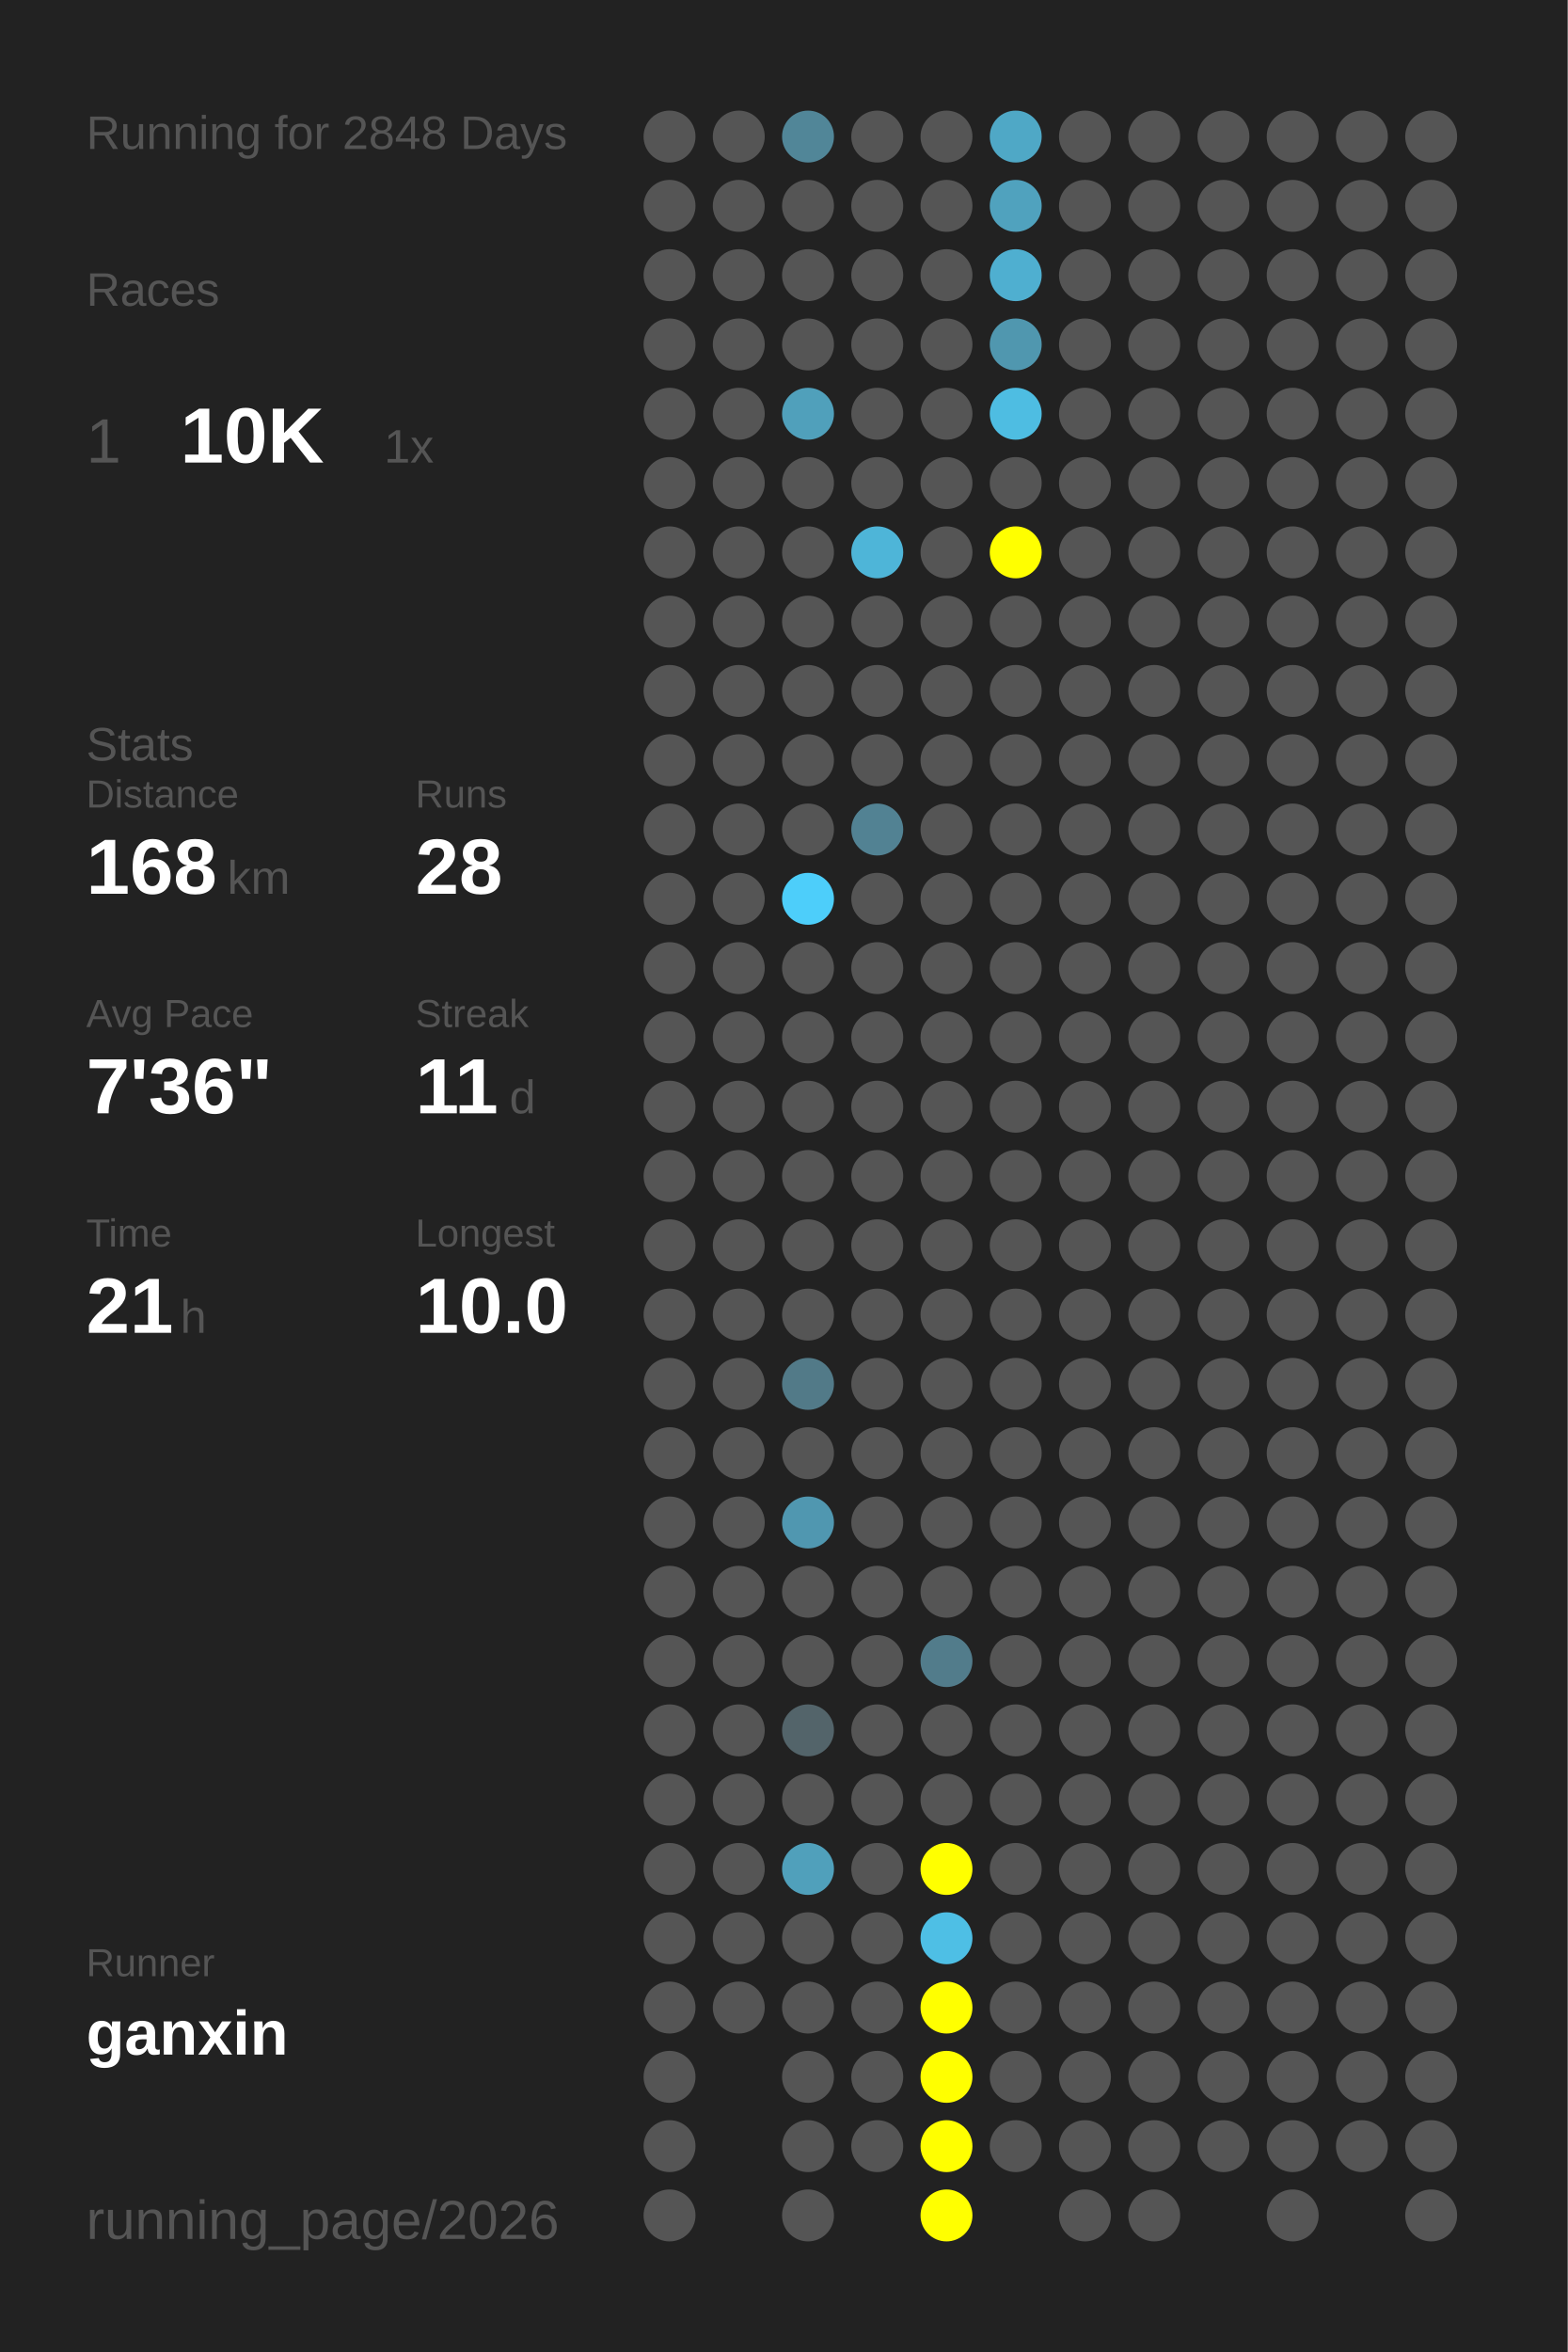
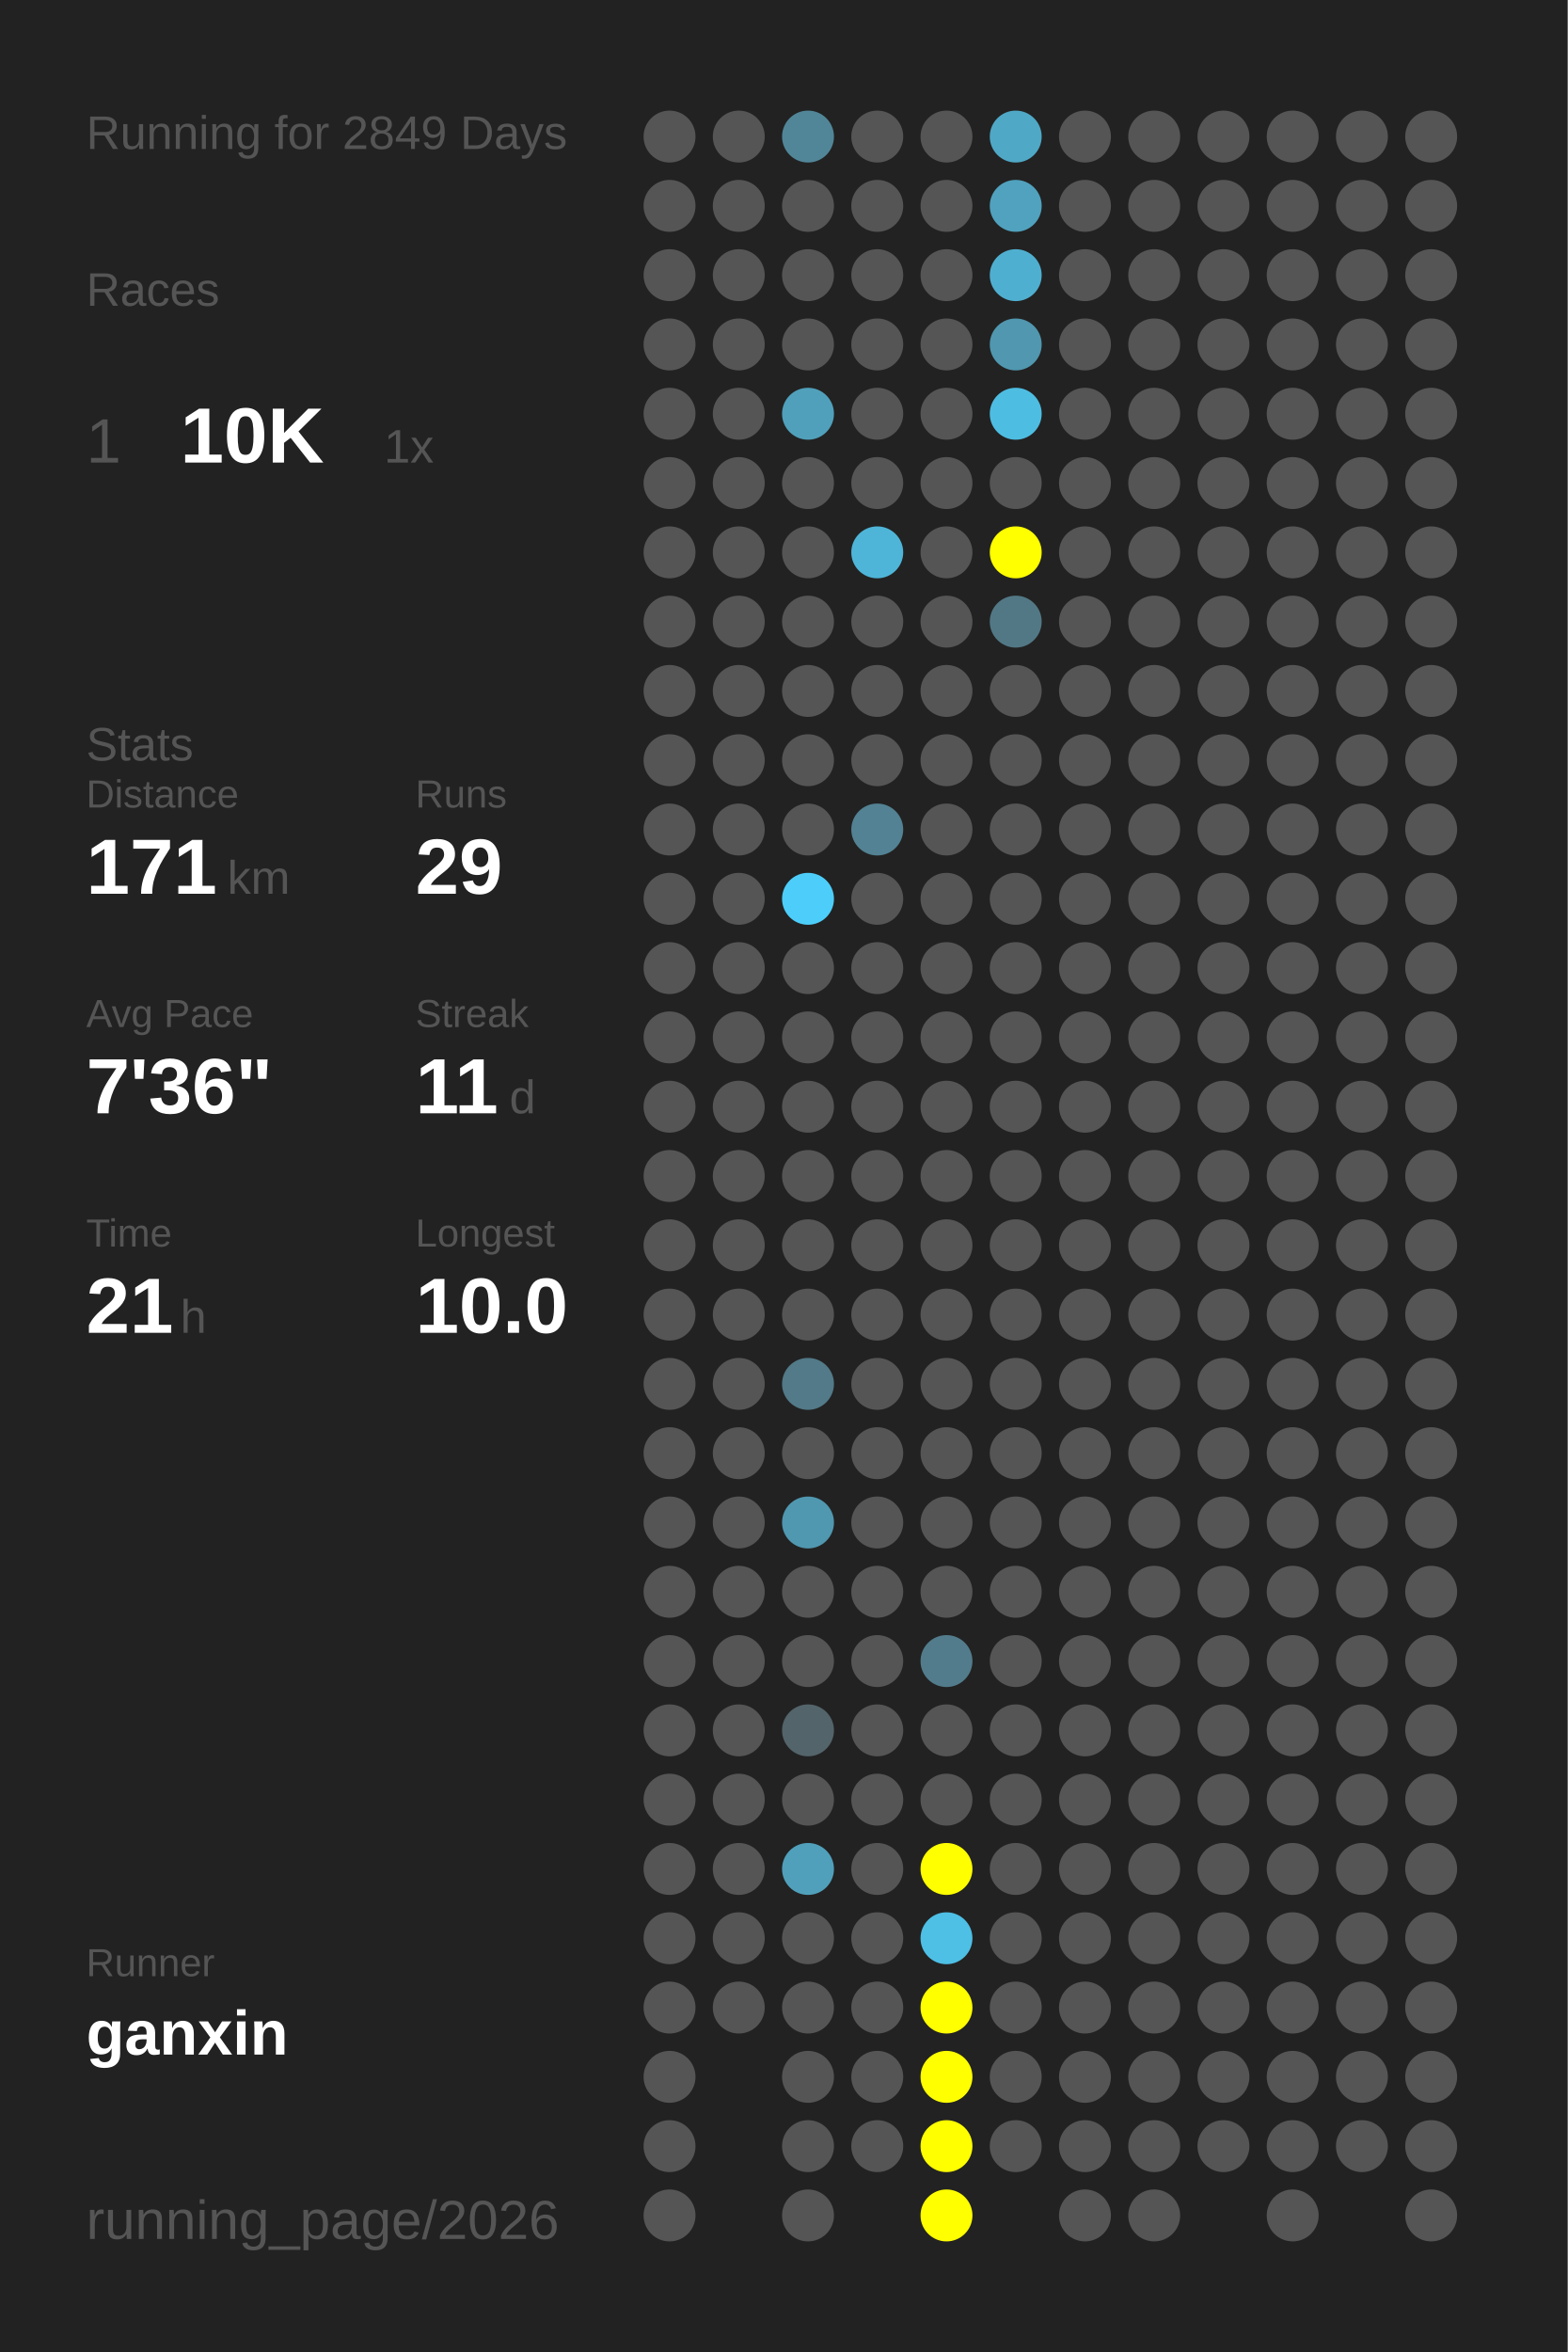
<svg xmlns="http://www.w3.org/2000/svg" baseProfile="full" height="300mm" version="1.1" viewBox="0,0,200,300" width="200mm">
  <defs />
  <rect fill="#222222" height="300" width="200" x="0" y="0" />
-   <text fill="#555555" style="font-size:6px; font-family:Arial;" x="11" y="19">Running for 2848 Days</text>
+   <text fill="#555555" style="font-size:6px; font-family:Arial;" x="11" y="19">Running for 2849 Days</text>
  <text fill="#555555" style="font-size:6px; font-family:Arial;" x="11" y="39">Races</text>
  <text fill="#555555" style="font-size:8px; font-family:Arial;" x="11" y="59">1</text>
  <text fill="#FFFFFF" style="font-size:10px; font-family:Arial; font-weight:bold;" x="23" y="59">10K</text>
  <text fill="#555555" style="font-size:6px; font-family:Arial;" x="49" y="59">1x</text>
  <text fill="#555555" style="font-size:6px; font-family:Arial;" x="11" y="97">Stats</text>
  <text fill="#555555" style="font-size:5px; font-family:Arial;" x="11" y="103">Distance</text>
-   <text fill="#FFFFFF" style="font-size:10px; font-family:Arial; font-weight:bold;" x="11" y="114">168</text>
+   <text fill="#FFFFFF" style="font-size:10px; font-family:Arial; font-weight:bold;" x="11" y="114">171</text>
  <text fill="#555555" style="font-size:6px; font-family:Arial;" x="29" y="114">km</text>
  <text fill="#555555" style="font-size:5px; font-family:Arial;" x="53" y="103">Runs</text>
-   <text fill="#FFFFFF" style="font-size:10px; font-family:Arial; font-weight:bold;" x="53" y="114">28</text>
+   <text fill="#FFFFFF" style="font-size:10px; font-family:Arial; font-weight:bold;" x="53" y="114">29</text>
  <text fill="#555555" style="font-size:5px; font-family:Arial;" x="11" y="131">Avg Pace</text>
  <text fill="#FFFFFF" style="font-size:10px; font-family:Arial; font-weight:bold;" x="11" y="142">7'36"</text>
  <text fill="#555555" style="font-size:5px; font-family:Arial;" x="53" y="131">Streak</text>
  <text fill="#FFFFFF" style="font-size:10px; font-family:Arial; font-weight:bold;" x="53" y="142">11</text>
  <text fill="#555555" style="font-size:6px; font-family:Arial;" x="65" y="142">d</text>
  <text fill="#555555" style="font-size:5px; font-family:Arial;" x="11" y="159">Time</text>
  <text fill="#FFFFFF" style="font-size:10px; font-family:Arial; font-weight:bold;" x="11" y="170">21</text>
  <text fill="#555555" style="font-size:6px; font-family:Arial;" x="23" y="170">h</text>
  <text fill="#555555" style="font-size:5px; font-family:Arial;" x="53" y="159">Longest</text>
  <text fill="#FFFFFF" style="font-size:10px; font-family:Arial; font-weight:bold;" x="53" y="170">10.0</text>
  <text fill="#555555" style="font-size:5px; font-family:Arial;" x="11" y="252.065">Runner</text>
  <text fill="#FFFFFF" style="font-size:8px; font-family:Arial; font-weight:bold;" x="11" y="262.065">ganxin</text>
  <text fill="#555555" style="font-size:7px; font-family:Arial;" x="11" y="285.581">running_page/2026</text>
  <circle cx="85.417" cy="17.419" fill="#555555" r="3.312" />
  <circle cx="85.417" cy="26.258" fill="#555555" r="3.312" />
  <circle cx="85.417" cy="35.097" fill="#555555" r="3.312" />
  <circle cx="85.417" cy="43.935" fill="#555555" r="3.312" />
  <circle cx="85.417" cy="52.774" fill="#555555" r="3.312" />
  <circle cx="85.417" cy="61.613" fill="#555555" r="3.312" />
  <circle cx="85.417" cy="70.452" fill="#555555" r="3.312" />
  <circle cx="85.417" cy="79.29" fill="#555555" r="3.312" />
  <circle cx="85.417" cy="88.129" fill="#555555" r="3.312" />
  <circle cx="85.417" cy="96.968" fill="#555555" r="3.312" />
  <circle cx="85.417" cy="105.806" fill="#555555" r="3.312" />
  <circle cx="85.417" cy="114.645" fill="#555555" r="3.312" />
  <circle cx="85.417" cy="123.484" fill="#555555" r="3.312" />
  <circle cx="85.417" cy="132.323" fill="#555555" r="3.312" />
  <circle cx="85.417" cy="141.161" fill="#555555" r="3.312" />
  <circle cx="85.417" cy="150" fill="#555555" r="3.312" />
  <circle cx="85.417" cy="158.839" fill="#555555" r="3.312" />
  <circle cx="85.417" cy="167.677" fill="#555555" r="3.312" />
  <circle cx="85.417" cy="176.516" fill="#555555" r="3.312" />
  <circle cx="85.417" cy="185.355" fill="#555555" r="3.312" />
  <circle cx="85.417" cy="194.194" fill="#555555" r="3.312" />
  <circle cx="85.417" cy="203.032" fill="#555555" r="3.312" />
  <circle cx="85.417" cy="211.871" fill="#555555" r="3.312" />
  <circle cx="85.417" cy="220.71" fill="#555555" r="3.312" />
  <circle cx="85.417" cy="229.548" fill="#555555" r="3.312" />
  <circle cx="85.417" cy="238.387" fill="#555555" r="3.312" />
  <circle cx="85.417" cy="247.226" fill="#555555" r="3.312" />
  <circle cx="85.417" cy="256.065" fill="#555555" r="3.312" />
  <circle cx="85.417" cy="264.903" fill="#555555" r="3.312" />
  <circle cx="85.417" cy="273.742" fill="#555555" r="3.312" />
  <circle cx="85.417" cy="282.581" fill="#555555" r="3.312" />
  <circle cx="94.25" cy="17.419" fill="#555555" r="3.312" />
  <circle cx="94.25" cy="26.258" fill="#555555" r="3.312" />
  <circle cx="94.25" cy="35.097" fill="#555555" r="3.312" />
  <circle cx="94.25" cy="43.935" fill="#555555" r="3.312" />
  <circle cx="94.25" cy="52.774" fill="#555555" r="3.312" />
  <circle cx="94.25" cy="61.613" fill="#555555" r="3.312" />
  <circle cx="94.25" cy="70.452" fill="#555555" r="3.312" />
  <circle cx="94.25" cy="79.29" fill="#555555" r="3.312" />
  <circle cx="94.25" cy="88.129" fill="#555555" r="3.312" />
  <circle cx="94.25" cy="96.968" fill="#555555" r="3.312" />
  <circle cx="94.25" cy="105.806" fill="#555555" r="3.312" />
  <circle cx="94.25" cy="114.645" fill="#555555" r="3.312" />
  <circle cx="94.25" cy="123.484" fill="#555555" r="3.312" />
  <circle cx="94.25" cy="132.323" fill="#555555" r="3.312" />
  <circle cx="94.25" cy="141.161" fill="#555555" r="3.312" />
  <circle cx="94.25" cy="150" fill="#555555" r="3.312" />
  <circle cx="94.25" cy="158.839" fill="#555555" r="3.312" />
  <circle cx="94.25" cy="167.677" fill="#555555" r="3.312" />
  <circle cx="94.25" cy="176.516" fill="#555555" r="3.312" />
  <circle cx="94.25" cy="185.355" fill="#555555" r="3.312" />
  <circle cx="94.25" cy="194.194" fill="#555555" r="3.312" />
  <circle cx="94.25" cy="203.032" fill="#555555" r="3.312" />
  <circle cx="94.25" cy="211.871" fill="#555555" r="3.312" />
  <circle cx="94.25" cy="220.71" fill="#555555" r="3.312" />
  <circle cx="94.25" cy="229.548" fill="#555555" r="3.312" />
  <circle cx="94.25" cy="238.387" fill="#555555" r="3.312" />
  <circle cx="94.25" cy="247.226" fill="#555555" r="3.312" />
  <circle cx="94.25" cy="256.065" fill="#555555" r="3.312" />
  <circle cx="103.083" cy="17.419" fill="#518698" r="3.312" />
  <circle cx="103.083" cy="26.258" fill="#555555" r="3.312" />
  <circle cx="103.083" cy="35.097" fill="#555555" r="3.312" />
  <circle cx="103.083" cy="43.935" fill="#555555" r="3.312" />
  <circle cx="103.083" cy="52.774" fill="#50a0bb" r="3.312" />
  <circle cx="103.083" cy="61.613" fill="#555555" r="3.312" />
  <circle cx="103.083" cy="70.452" fill="#555555" r="3.312" />
  <circle cx="103.083" cy="79.29" fill="#555555" r="3.312" />
  <circle cx="103.083" cy="88.129" fill="#555555" r="3.312" />
  <circle cx="103.083" cy="96.968" fill="#555555" r="3.312" />
  <circle cx="103.083" cy="105.806" fill="#555555" r="3.312" />
  <circle cx="103.083" cy="114.645" fill="#4dcefa" r="3.312" />
  <circle cx="103.083" cy="123.484" fill="#555555" r="3.312" />
  <circle cx="103.083" cy="132.323" fill="#555555" r="3.312" />
  <circle cx="103.083" cy="141.161" fill="#555555" r="3.312" />
  <circle cx="103.083" cy="150" fill="#555555" r="3.312" />
  <circle cx="103.083" cy="158.839" fill="#555555" r="3.312" />
  <circle cx="103.083" cy="167.677" fill="#555555" r="3.312" />
  <circle cx="103.083" cy="176.516" fill="#527a88" r="3.312" />
  <circle cx="103.083" cy="185.355" fill="#555555" r="3.312" />
  <circle cx="103.083" cy="194.194" fill="#5097b0" r="3.312" />
  <circle cx="103.083" cy="203.032" fill="#555555" r="3.312" />
  <circle cx="103.083" cy="211.871" fill="#555555" r="3.312" />
  <circle cx="103.083" cy="220.71" fill="#53646a" r="3.312" />
  <circle cx="103.083" cy="229.548" fill="#555555" r="3.312" />
  <circle cx="103.083" cy="238.387" fill="#50a0bb" r="3.312" />
  <circle cx="103.083" cy="247.226" fill="#555555" r="3.312" />
  <circle cx="103.083" cy="256.065" fill="#555555" r="3.312" />
  <circle cx="103.083" cy="264.903" fill="#555555" r="3.312" />
  <circle cx="103.083" cy="273.742" fill="#555555" r="3.312" />
  <circle cx="103.083" cy="282.581" fill="#555555" r="3.312" />
  <circle cx="111.917" cy="17.419" fill="#555555" r="3.312" />
  <circle cx="111.917" cy="26.258" fill="#555555" r="3.312" />
  <circle cx="111.917" cy="35.097" fill="#555555" r="3.312" />
  <circle cx="111.917" cy="43.935" fill="#555555" r="3.312" />
  <circle cx="111.917" cy="52.774" fill="#555555" r="3.312" />
  <circle cx="111.917" cy="61.613" fill="#555555" r="3.312" />
  <circle cx="111.917" cy="70.452" fill="#4eb5d8" r="3.312" />
  <circle cx="111.917" cy="79.29" fill="#555555" r="3.312" />
  <circle cx="111.917" cy="88.129" fill="#555555" r="3.312" />
  <circle cx="111.917" cy="96.968" fill="#555555" r="3.312" />
  <circle cx="111.917" cy="105.806" fill="#528293" r="3.312" />
  <circle cx="111.917" cy="114.645" fill="#555555" r="3.312" />
  <circle cx="111.917" cy="123.484" fill="#555555" r="3.312" />
  <circle cx="111.917" cy="132.323" fill="#555555" r="3.312" />
  <circle cx="111.917" cy="141.161" fill="#555555" r="3.312" />
  <circle cx="111.917" cy="150" fill="#555555" r="3.312" />
  <circle cx="111.917" cy="158.839" fill="#555555" r="3.312" />
  <circle cx="111.917" cy="167.677" fill="#555555" r="3.312" />
  <circle cx="111.917" cy="176.516" fill="#555555" r="3.312" />
  <circle cx="111.917" cy="185.355" fill="#555555" r="3.312" />
  <circle cx="111.917" cy="194.194" fill="#555555" r="3.312" />
  <circle cx="111.917" cy="203.032" fill="#555555" r="3.312" />
  <circle cx="111.917" cy="211.871" fill="#555555" r="3.312" />
  <circle cx="111.917" cy="220.71" fill="#555555" r="3.312" />
  <circle cx="111.917" cy="229.548" fill="#555555" r="3.312" />
  <circle cx="111.917" cy="238.387" fill="#555555" r="3.312" />
  <circle cx="111.917" cy="247.226" fill="#555555" r="3.312" />
  <circle cx="111.917" cy="256.065" fill="#555555" r="3.312" />
  <circle cx="111.917" cy="264.903" fill="#555555" r="3.312" />
  <circle cx="111.917" cy="273.742" fill="#555555" r="3.312" />
  <circle cx="120.75" cy="17.419" fill="#555555" r="3.312" />
  <circle cx="120.75" cy="26.258" fill="#555555" r="3.312" />
  <circle cx="120.75" cy="35.097" fill="#555555" r="3.312" />
  <circle cx="120.75" cy="43.935" fill="#555555" r="3.312" />
  <circle cx="120.75" cy="52.774" fill="#555555" r="3.312" />
  <circle cx="120.75" cy="61.613" fill="#555555" r="3.312" />
  <circle cx="120.75" cy="70.452" fill="#555555" r="3.312" />
  <circle cx="120.75" cy="79.29" fill="#555555" r="3.312" />
  <circle cx="120.75" cy="88.129" fill="#555555" r="3.312" />
  <circle cx="120.75" cy="96.968" fill="#555555" r="3.312" />
  <circle cx="120.75" cy="105.806" fill="#555555" r="3.312" />
  <circle cx="120.75" cy="114.645" fill="#555555" r="3.312" />
  <circle cx="120.75" cy="123.484" fill="#555555" r="3.312" />
  <circle cx="120.75" cy="132.323" fill="#555555" r="3.312" />
  <circle cx="120.75" cy="141.161" fill="#555555" r="3.312" />
  <circle cx="120.75" cy="150" fill="#555555" r="3.312" />
  <circle cx="120.75" cy="158.839" fill="#555555" r="3.312" />
  <circle cx="120.75" cy="167.677" fill="#555555" r="3.312" />
  <circle cx="120.75" cy="176.516" fill="#555555" r="3.312" />
  <circle cx="120.75" cy="185.355" fill="#555555" r="3.312" />
  <circle cx="120.75" cy="194.194" fill="#555555" r="3.312" />
  <circle cx="120.75" cy="203.032" fill="#555555" r="3.312" />
  <circle cx="120.75" cy="211.871" fill="#527c8b" r="3.312" />
  <circle cx="120.75" cy="220.71" fill="#555555" r="3.312" />
  <circle cx="120.75" cy="229.548" fill="#555555" r="3.312" />
  <circle cx="120.75" cy="238.387" fill="#FFFF00" r="3.312" />
  <circle cx="120.75" cy="247.226" fill="#4ebfe5" r="3.312" />
  <circle cx="120.75" cy="256.065" fill="#FFFF00" r="3.312" />
  <circle cx="120.75" cy="264.903" fill="#FFFF00" r="3.312" />
  <circle cx="120.75" cy="273.742" fill="#FFFF00" r="3.312" />
  <circle cx="120.75" cy="282.581" fill="#FFFF00" r="3.312" />
  <circle cx="129.583" cy="17.419" fill="#4fa8c6" r="3.312" />
  <circle cx="129.583" cy="26.258" fill="#50a2be" r="3.312" />
  <circle cx="129.583" cy="35.097" fill="#4fafd0" r="3.312" />
  <circle cx="129.583" cy="43.935" fill="#5097af" r="3.312" />
  <circle cx="129.583" cy="52.774" fill="#4ebde2" r="3.312" />
  <circle cx="129.583" cy="61.613" fill="#555555" r="3.312" />
  <circle cx="129.583" cy="70.452" fill="#FFFF00" r="3.312" />
-   <circle cx="129.583" cy="79.29" fill="#555555" r="3.312" />
+   <circle cx="129.583" cy="79.29" fill="#527885" r="3.312" />
  <circle cx="129.583" cy="88.129" fill="#555555" r="3.312" />
  <circle cx="129.583" cy="96.968" fill="#555555" r="3.312" />
  <circle cx="129.583" cy="105.806" fill="#555555" r="3.312" />
  <circle cx="129.583" cy="114.645" fill="#555555" r="3.312" />
  <circle cx="129.583" cy="123.484" fill="#555555" r="3.312" />
  <circle cx="129.583" cy="132.323" fill="#555555" r="3.312" />
  <circle cx="129.583" cy="141.161" fill="#555555" r="3.312" />
  <circle cx="129.583" cy="150" fill="#555555" r="3.312" />
  <circle cx="129.583" cy="158.839" fill="#555555" r="3.312" />
  <circle cx="129.583" cy="167.677" fill="#555555" r="3.312" />
  <circle cx="129.583" cy="176.516" fill="#555555" r="3.312" />
  <circle cx="129.583" cy="185.355" fill="#555555" r="3.312" />
  <circle cx="129.583" cy="194.194" fill="#555555" r="3.312" />
  <circle cx="129.583" cy="203.032" fill="#555555" r="3.312" />
  <circle cx="129.583" cy="211.871" fill="#555555" r="3.312" />
  <circle cx="129.583" cy="220.71" fill="#555555" r="3.312" />
  <circle cx="129.583" cy="229.548" fill="#555555" r="3.312" />
  <circle cx="129.583" cy="238.387" fill="#555555" r="3.312" />
  <circle cx="129.583" cy="247.226" fill="#555555" r="3.312" />
  <circle cx="129.583" cy="256.065" fill="#555555" r="3.312" />
  <circle cx="129.583" cy="264.903" fill="#555555" r="3.312" />
  <circle cx="129.583" cy="273.742" fill="#555555" r="3.312" />
  <circle cx="138.417" cy="17.419" fill="#555555" r="3.312" />
  <circle cx="138.417" cy="26.258" fill="#555555" r="3.312" />
  <circle cx="138.417" cy="35.097" fill="#555555" r="3.312" />
  <circle cx="138.417" cy="43.935" fill="#555555" r="3.312" />
  <circle cx="138.417" cy="52.774" fill="#555555" r="3.312" />
  <circle cx="138.417" cy="61.613" fill="#555555" r="3.312" />
  <circle cx="138.417" cy="70.452" fill="#555555" r="3.312" />
  <circle cx="138.417" cy="79.29" fill="#555555" r="3.312" />
  <circle cx="138.417" cy="88.129" fill="#555555" r="3.312" />
  <circle cx="138.417" cy="96.968" fill="#555555" r="3.312" />
  <circle cx="138.417" cy="105.806" fill="#555555" r="3.312" />
  <circle cx="138.417" cy="114.645" fill="#555555" r="3.312" />
  <circle cx="138.417" cy="123.484" fill="#555555" r="3.312" />
  <circle cx="138.417" cy="132.323" fill="#555555" r="3.312" />
  <circle cx="138.417" cy="141.161" fill="#555555" r="3.312" />
  <circle cx="138.417" cy="150" fill="#555555" r="3.312" />
  <circle cx="138.417" cy="158.839" fill="#555555" r="3.312" />
  <circle cx="138.417" cy="167.677" fill="#555555" r="3.312" />
  <circle cx="138.417" cy="176.516" fill="#555555" r="3.312" />
  <circle cx="138.417" cy="185.355" fill="#555555" r="3.312" />
  <circle cx="138.417" cy="194.194" fill="#555555" r="3.312" />
  <circle cx="138.417" cy="203.032" fill="#555555" r="3.312" />
  <circle cx="138.417" cy="211.871" fill="#555555" r="3.312" />
  <circle cx="138.417" cy="220.71" fill="#555555" r="3.312" />
  <circle cx="138.417" cy="229.548" fill="#555555" r="3.312" />
  <circle cx="138.417" cy="238.387" fill="#555555" r="3.312" />
  <circle cx="138.417" cy="247.226" fill="#555555" r="3.312" />
  <circle cx="138.417" cy="256.065" fill="#555555" r="3.312" />
  <circle cx="138.417" cy="264.903" fill="#555555" r="3.312" />
  <circle cx="138.417" cy="273.742" fill="#555555" r="3.312" />
  <circle cx="138.417" cy="282.581" fill="#555555" r="3.312" />
  <circle cx="147.25" cy="17.419" fill="#555555" r="3.312" />
  <circle cx="147.25" cy="26.258" fill="#555555" r="3.312" />
  <circle cx="147.25" cy="35.097" fill="#555555" r="3.312" />
  <circle cx="147.25" cy="43.935" fill="#555555" r="3.312" />
  <circle cx="147.25" cy="52.774" fill="#555555" r="3.312" />
  <circle cx="147.25" cy="61.613" fill="#555555" r="3.312" />
  <circle cx="147.25" cy="70.452" fill="#555555" r="3.312" />
  <circle cx="147.25" cy="79.29" fill="#555555" r="3.312" />
  <circle cx="147.25" cy="88.129" fill="#555555" r="3.312" />
  <circle cx="147.25" cy="96.968" fill="#555555" r="3.312" />
  <circle cx="147.25" cy="105.806" fill="#555555" r="3.312" />
  <circle cx="147.25" cy="114.645" fill="#555555" r="3.312" />
  <circle cx="147.25" cy="123.484" fill="#555555" r="3.312" />
  <circle cx="147.25" cy="132.323" fill="#555555" r="3.312" />
  <circle cx="147.25" cy="141.161" fill="#555555" r="3.312" />
  <circle cx="147.25" cy="150" fill="#555555" r="3.312" />
  <circle cx="147.25" cy="158.839" fill="#555555" r="3.312" />
  <circle cx="147.25" cy="167.677" fill="#555555" r="3.312" />
  <circle cx="147.25" cy="176.516" fill="#555555" r="3.312" />
  <circle cx="147.25" cy="185.355" fill="#555555" r="3.312" />
  <circle cx="147.25" cy="194.194" fill="#555555" r="3.312" />
  <circle cx="147.25" cy="203.032" fill="#555555" r="3.312" />
  <circle cx="147.25" cy="211.871" fill="#555555" r="3.312" />
  <circle cx="147.25" cy="220.71" fill="#555555" r="3.312" />
  <circle cx="147.25" cy="229.548" fill="#555555" r="3.312" />
  <circle cx="147.25" cy="238.387" fill="#555555" r="3.312" />
  <circle cx="147.25" cy="247.226" fill="#555555" r="3.312" />
  <circle cx="147.25" cy="256.065" fill="#555555" r="3.312" />
  <circle cx="147.25" cy="264.903" fill="#555555" r="3.312" />
  <circle cx="147.25" cy="273.742" fill="#555555" r="3.312" />
  <circle cx="147.25" cy="282.581" fill="#555555" r="3.312" />
  <circle cx="156.083" cy="17.419" fill="#555555" r="3.312" />
  <circle cx="156.083" cy="26.258" fill="#555555" r="3.312" />
  <circle cx="156.083" cy="35.097" fill="#555555" r="3.312" />
  <circle cx="156.083" cy="43.935" fill="#555555" r="3.312" />
  <circle cx="156.083" cy="52.774" fill="#555555" r="3.312" />
  <circle cx="156.083" cy="61.613" fill="#555555" r="3.312" />
  <circle cx="156.083" cy="70.452" fill="#555555" r="3.312" />
  <circle cx="156.083" cy="79.29" fill="#555555" r="3.312" />
  <circle cx="156.083" cy="88.129" fill="#555555" r="3.312" />
  <circle cx="156.083" cy="96.968" fill="#555555" r="3.312" />
  <circle cx="156.083" cy="105.806" fill="#555555" r="3.312" />
  <circle cx="156.083" cy="114.645" fill="#555555" r="3.312" />
  <circle cx="156.083" cy="123.484" fill="#555555" r="3.312" />
  <circle cx="156.083" cy="132.323" fill="#555555" r="3.312" />
  <circle cx="156.083" cy="141.161" fill="#555555" r="3.312" />
  <circle cx="156.083" cy="150" fill="#555555" r="3.312" />
  <circle cx="156.083" cy="158.839" fill="#555555" r="3.312" />
  <circle cx="156.083" cy="167.677" fill="#555555" r="3.312" />
  <circle cx="156.083" cy="176.516" fill="#555555" r="3.312" />
  <circle cx="156.083" cy="185.355" fill="#555555" r="3.312" />
  <circle cx="156.083" cy="194.194" fill="#555555" r="3.312" />
  <circle cx="156.083" cy="203.032" fill="#555555" r="3.312" />
  <circle cx="156.083" cy="211.871" fill="#555555" r="3.312" />
  <circle cx="156.083" cy="220.71" fill="#555555" r="3.312" />
  <circle cx="156.083" cy="229.548" fill="#555555" r="3.312" />
  <circle cx="156.083" cy="238.387" fill="#555555" r="3.312" />
  <circle cx="156.083" cy="247.226" fill="#555555" r="3.312" />
  <circle cx="156.083" cy="256.065" fill="#555555" r="3.312" />
  <circle cx="156.083" cy="264.903" fill="#555555" r="3.312" />
  <circle cx="156.083" cy="273.742" fill="#555555" r="3.312" />
  <circle cx="164.917" cy="17.419" fill="#555555" r="3.312" />
  <circle cx="164.917" cy="26.258" fill="#555555" r="3.312" />
  <circle cx="164.917" cy="35.097" fill="#555555" r="3.312" />
  <circle cx="164.917" cy="43.935" fill="#555555" r="3.312" />
  <circle cx="164.917" cy="52.774" fill="#555555" r="3.312" />
  <circle cx="164.917" cy="61.613" fill="#555555" r="3.312" />
  <circle cx="164.917" cy="70.452" fill="#555555" r="3.312" />
  <circle cx="164.917" cy="79.29" fill="#555555" r="3.312" />
  <circle cx="164.917" cy="88.129" fill="#555555" r="3.312" />
  <circle cx="164.917" cy="96.968" fill="#555555" r="3.312" />
  <circle cx="164.917" cy="105.806" fill="#555555" r="3.312" />
  <circle cx="164.917" cy="114.645" fill="#555555" r="3.312" />
  <circle cx="164.917" cy="123.484" fill="#555555" r="3.312" />
  <circle cx="164.917" cy="132.323" fill="#555555" r="3.312" />
  <circle cx="164.917" cy="141.161" fill="#555555" r="3.312" />
  <circle cx="164.917" cy="150" fill="#555555" r="3.312" />
  <circle cx="164.917" cy="158.839" fill="#555555" r="3.312" />
  <circle cx="164.917" cy="167.677" fill="#555555" r="3.312" />
  <circle cx="164.917" cy="176.516" fill="#555555" r="3.312" />
  <circle cx="164.917" cy="185.355" fill="#555555" r="3.312" />
  <circle cx="164.917" cy="194.194" fill="#555555" r="3.312" />
  <circle cx="164.917" cy="203.032" fill="#555555" r="3.312" />
  <circle cx="164.917" cy="211.871" fill="#555555" r="3.312" />
  <circle cx="164.917" cy="220.71" fill="#555555" r="3.312" />
  <circle cx="164.917" cy="229.548" fill="#555555" r="3.312" />
  <circle cx="164.917" cy="238.387" fill="#555555" r="3.312" />
  <circle cx="164.917" cy="247.226" fill="#555555" r="3.312" />
  <circle cx="164.917" cy="256.065" fill="#555555" r="3.312" />
  <circle cx="164.917" cy="264.903" fill="#555555" r="3.312" />
  <circle cx="164.917" cy="273.742" fill="#555555" r="3.312" />
  <circle cx="164.917" cy="282.581" fill="#555555" r="3.312" />
  <circle cx="173.75" cy="17.419" fill="#555555" r="3.312" />
  <circle cx="173.75" cy="26.258" fill="#555555" r="3.312" />
  <circle cx="173.75" cy="35.097" fill="#555555" r="3.312" />
  <circle cx="173.75" cy="43.935" fill="#555555" r="3.312" />
  <circle cx="173.75" cy="52.774" fill="#555555" r="3.312" />
  <circle cx="173.75" cy="61.613" fill="#555555" r="3.312" />
  <circle cx="173.75" cy="70.452" fill="#555555" r="3.312" />
  <circle cx="173.75" cy="79.29" fill="#555555" r="3.312" />
  <circle cx="173.75" cy="88.129" fill="#555555" r="3.312" />
  <circle cx="173.75" cy="96.968" fill="#555555" r="3.312" />
  <circle cx="173.75" cy="105.806" fill="#555555" r="3.312" />
  <circle cx="173.75" cy="114.645" fill="#555555" r="3.312" />
  <circle cx="173.75" cy="123.484" fill="#555555" r="3.312" />
  <circle cx="173.75" cy="132.323" fill="#555555" r="3.312" />
  <circle cx="173.75" cy="141.161" fill="#555555" r="3.312" />
  <circle cx="173.75" cy="150" fill="#555555" r="3.312" />
  <circle cx="173.75" cy="158.839" fill="#555555" r="3.312" />
  <circle cx="173.75" cy="167.677" fill="#555555" r="3.312" />
  <circle cx="173.75" cy="176.516" fill="#555555" r="3.312" />
  <circle cx="173.75" cy="185.355" fill="#555555" r="3.312" />
  <circle cx="173.75" cy="194.194" fill="#555555" r="3.312" />
  <circle cx="173.75" cy="203.032" fill="#555555" r="3.312" />
  <circle cx="173.75" cy="211.871" fill="#555555" r="3.312" />
  <circle cx="173.75" cy="220.71" fill="#555555" r="3.312" />
  <circle cx="173.75" cy="229.548" fill="#555555" r="3.312" />
  <circle cx="173.75" cy="238.387" fill="#555555" r="3.312" />
  <circle cx="173.75" cy="247.226" fill="#555555" r="3.312" />
  <circle cx="173.75" cy="256.065" fill="#555555" r="3.312" />
  <circle cx="173.75" cy="264.903" fill="#555555" r="3.312" />
  <circle cx="173.75" cy="273.742" fill="#555555" r="3.312" />
  <circle cx="182.583" cy="17.419" fill="#555555" r="3.312" />
  <circle cx="182.583" cy="26.258" fill="#555555" r="3.312" />
  <circle cx="182.583" cy="35.097" fill="#555555" r="3.312" />
  <circle cx="182.583" cy="43.935" fill="#555555" r="3.312" />
  <circle cx="182.583" cy="52.774" fill="#555555" r="3.312" />
  <circle cx="182.583" cy="61.613" fill="#555555" r="3.312" />
  <circle cx="182.583" cy="70.452" fill="#555555" r="3.312" />
  <circle cx="182.583" cy="79.29" fill="#555555" r="3.312" />
  <circle cx="182.583" cy="88.129" fill="#555555" r="3.312" />
  <circle cx="182.583" cy="96.968" fill="#555555" r="3.312" />
  <circle cx="182.583" cy="105.806" fill="#555555" r="3.312" />
  <circle cx="182.583" cy="114.645" fill="#555555" r="3.312" />
  <circle cx="182.583" cy="123.484" fill="#555555" r="3.312" />
  <circle cx="182.583" cy="132.323" fill="#555555" r="3.312" />
  <circle cx="182.583" cy="141.161" fill="#555555" r="3.312" />
  <circle cx="182.583" cy="150" fill="#555555" r="3.312" />
  <circle cx="182.583" cy="158.839" fill="#555555" r="3.312" />
  <circle cx="182.583" cy="167.677" fill="#555555" r="3.312" />
  <circle cx="182.583" cy="176.516" fill="#555555" r="3.312" />
  <circle cx="182.583" cy="185.355" fill="#555555" r="3.312" />
  <circle cx="182.583" cy="194.194" fill="#555555" r="3.312" />
  <circle cx="182.583" cy="203.032" fill="#555555" r="3.312" />
  <circle cx="182.583" cy="211.871" fill="#555555" r="3.312" />
  <circle cx="182.583" cy="220.71" fill="#555555" r="3.312" />
  <circle cx="182.583" cy="229.548" fill="#555555" r="3.312" />
  <circle cx="182.583" cy="238.387" fill="#555555" r="3.312" />
  <circle cx="182.583" cy="247.226" fill="#555555" r="3.312" />
  <circle cx="182.583" cy="256.065" fill="#555555" r="3.312" />
  <circle cx="182.583" cy="264.903" fill="#555555" r="3.312" />
  <circle cx="182.583" cy="273.742" fill="#555555" r="3.312" />
  <circle cx="182.583" cy="282.581" fill="#555555" r="3.312" />
</svg>
